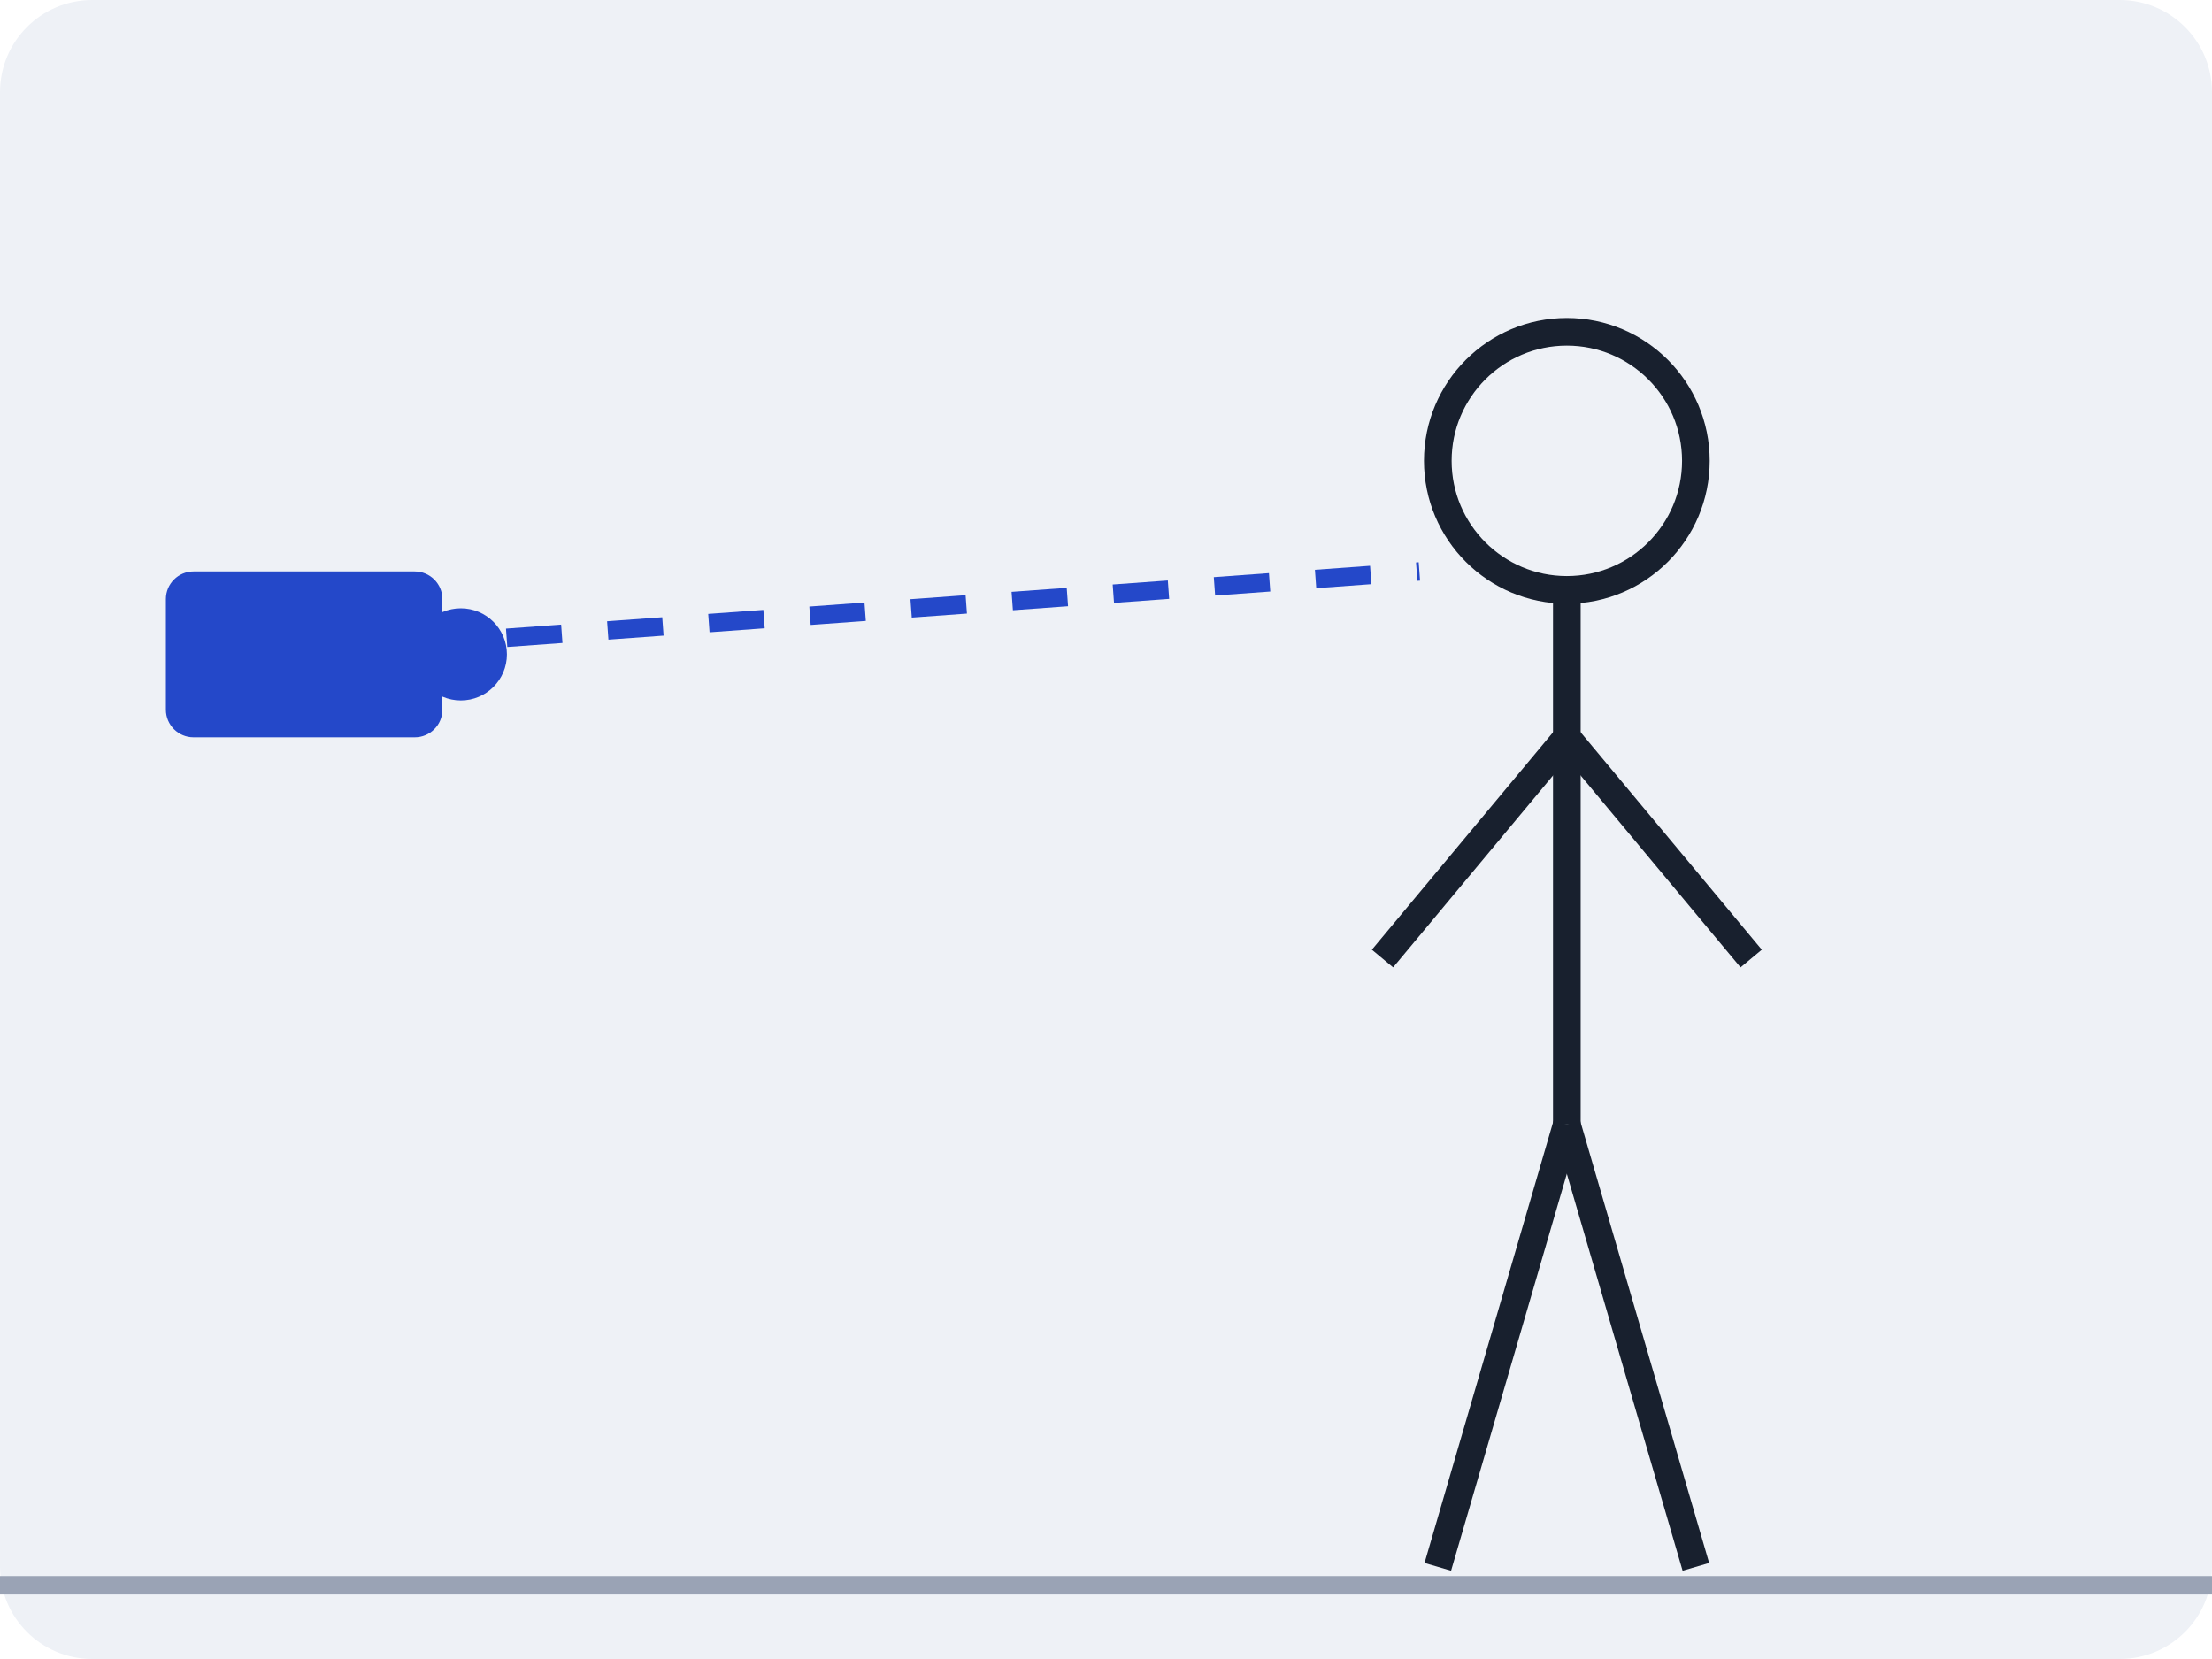
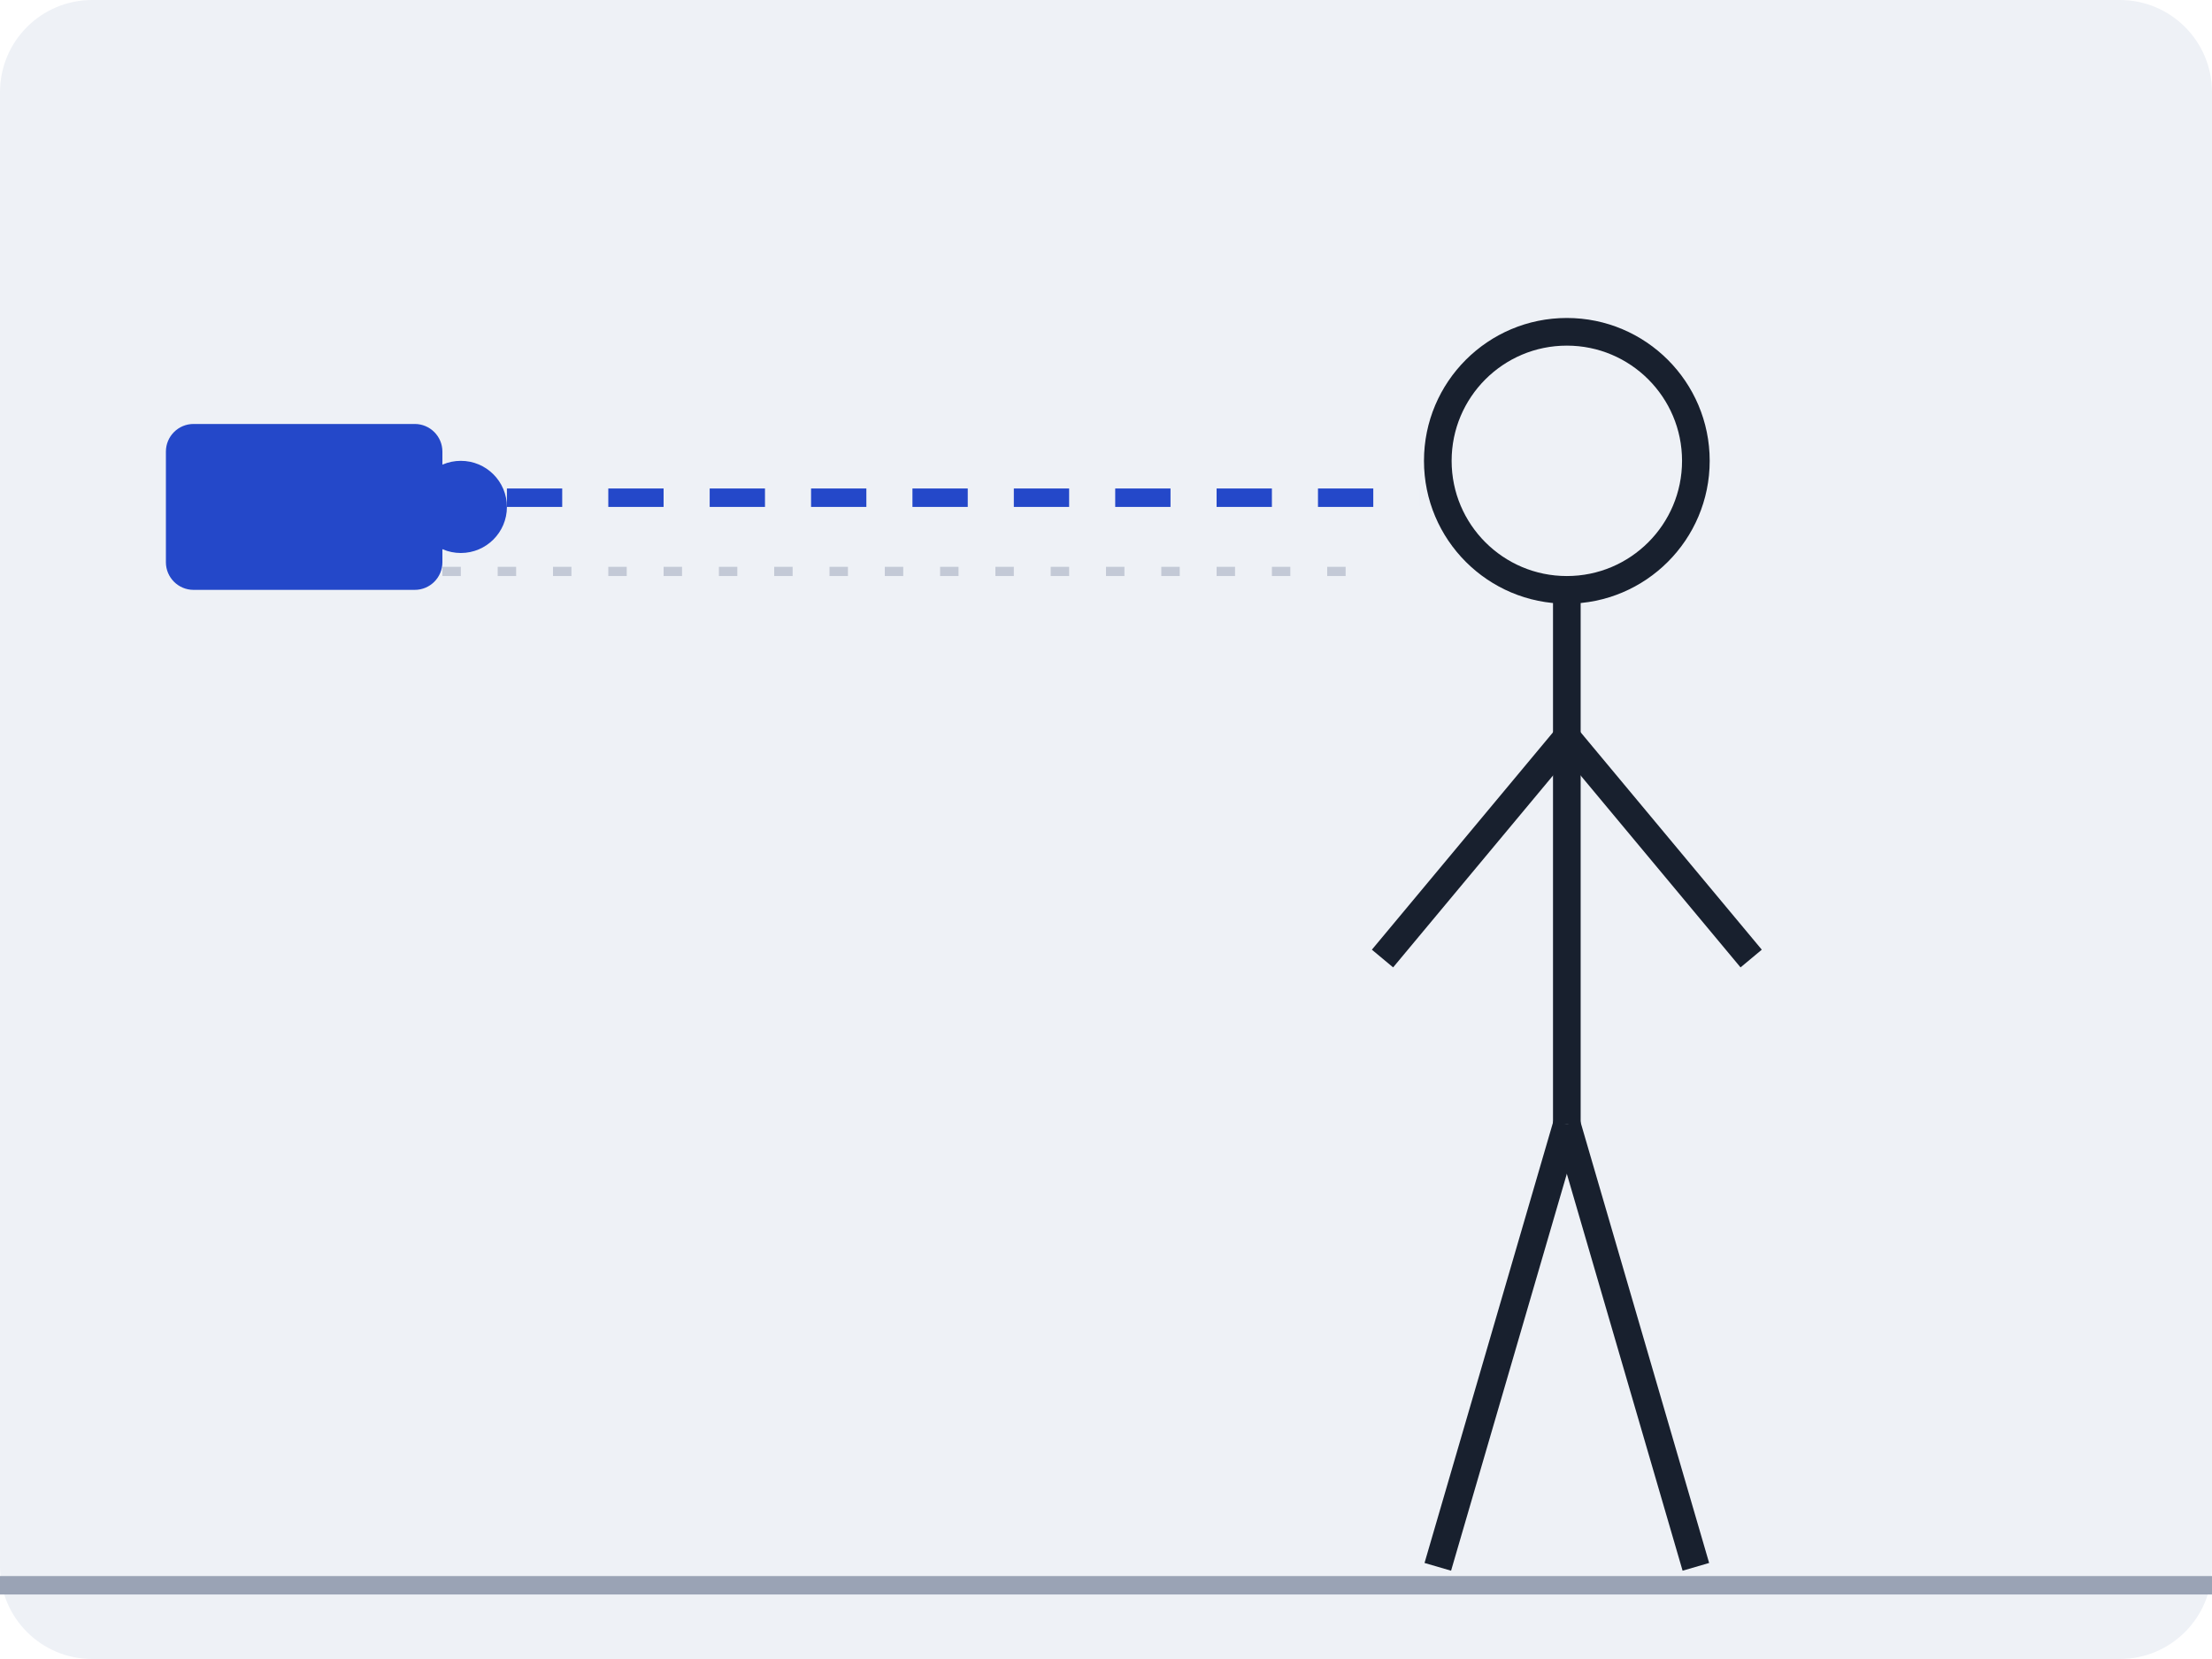
<svg xmlns="http://www.w3.org/2000/svg" viewBox="0 0 240 180" width="240" height="180">
  <rect width="240" height="180" rx="10" fill="#eef1f6" />
  <line x1="0" y1="172" x2="240" y2="172" stroke="#9aa3b5" stroke-width="2" />
+   <line x1="30" y1="62" x2="150" y2="62" stroke="#c3c9d6" stroke-width="1" stroke-dasharray="2 4" />
  <circle cx="170" cy="50" r="14" fill="none" stroke="#18202e" stroke-width="3" />
  <line x1="170" y1="64" x2="170" y2="122" stroke="#18202e" stroke-width="3" />
  <line x1="170" y1="80" x2="150" y2="104" stroke="#18202e" stroke-width="3" />
  <line x1="170" y1="80" x2="190" y2="104" stroke="#18202e" stroke-width="3" />
  <line x1="170" y1="122" x2="156" y2="170" stroke="#18202e" stroke-width="3" />
  <line x1="170" y1="122" x2="184" y2="170" stroke="#18202e" stroke-width="3" />
-   <line x1="44" y1="70" x2="154" y2="62" stroke="#2448c9" stroke-width="2" stroke-dasharray="6 5" />
-   <rect x="18" y="62" width="30" height="18" rx="3" fill="#2448c9" />
-   <circle cx="50" cy="71" r="5" fill="#2448c9" />
+   <line x1="44" y1="54" x2="154" y2="54" stroke="#2448c9" stroke-width="2" stroke-dasharray="6 5" />
+   <rect x="18" y="46" width="30" height="18" rx="3" fill="#2448c9" />
+   <circle cx="50" cy="55" r="5" fill="#2448c9" />
</svg>
